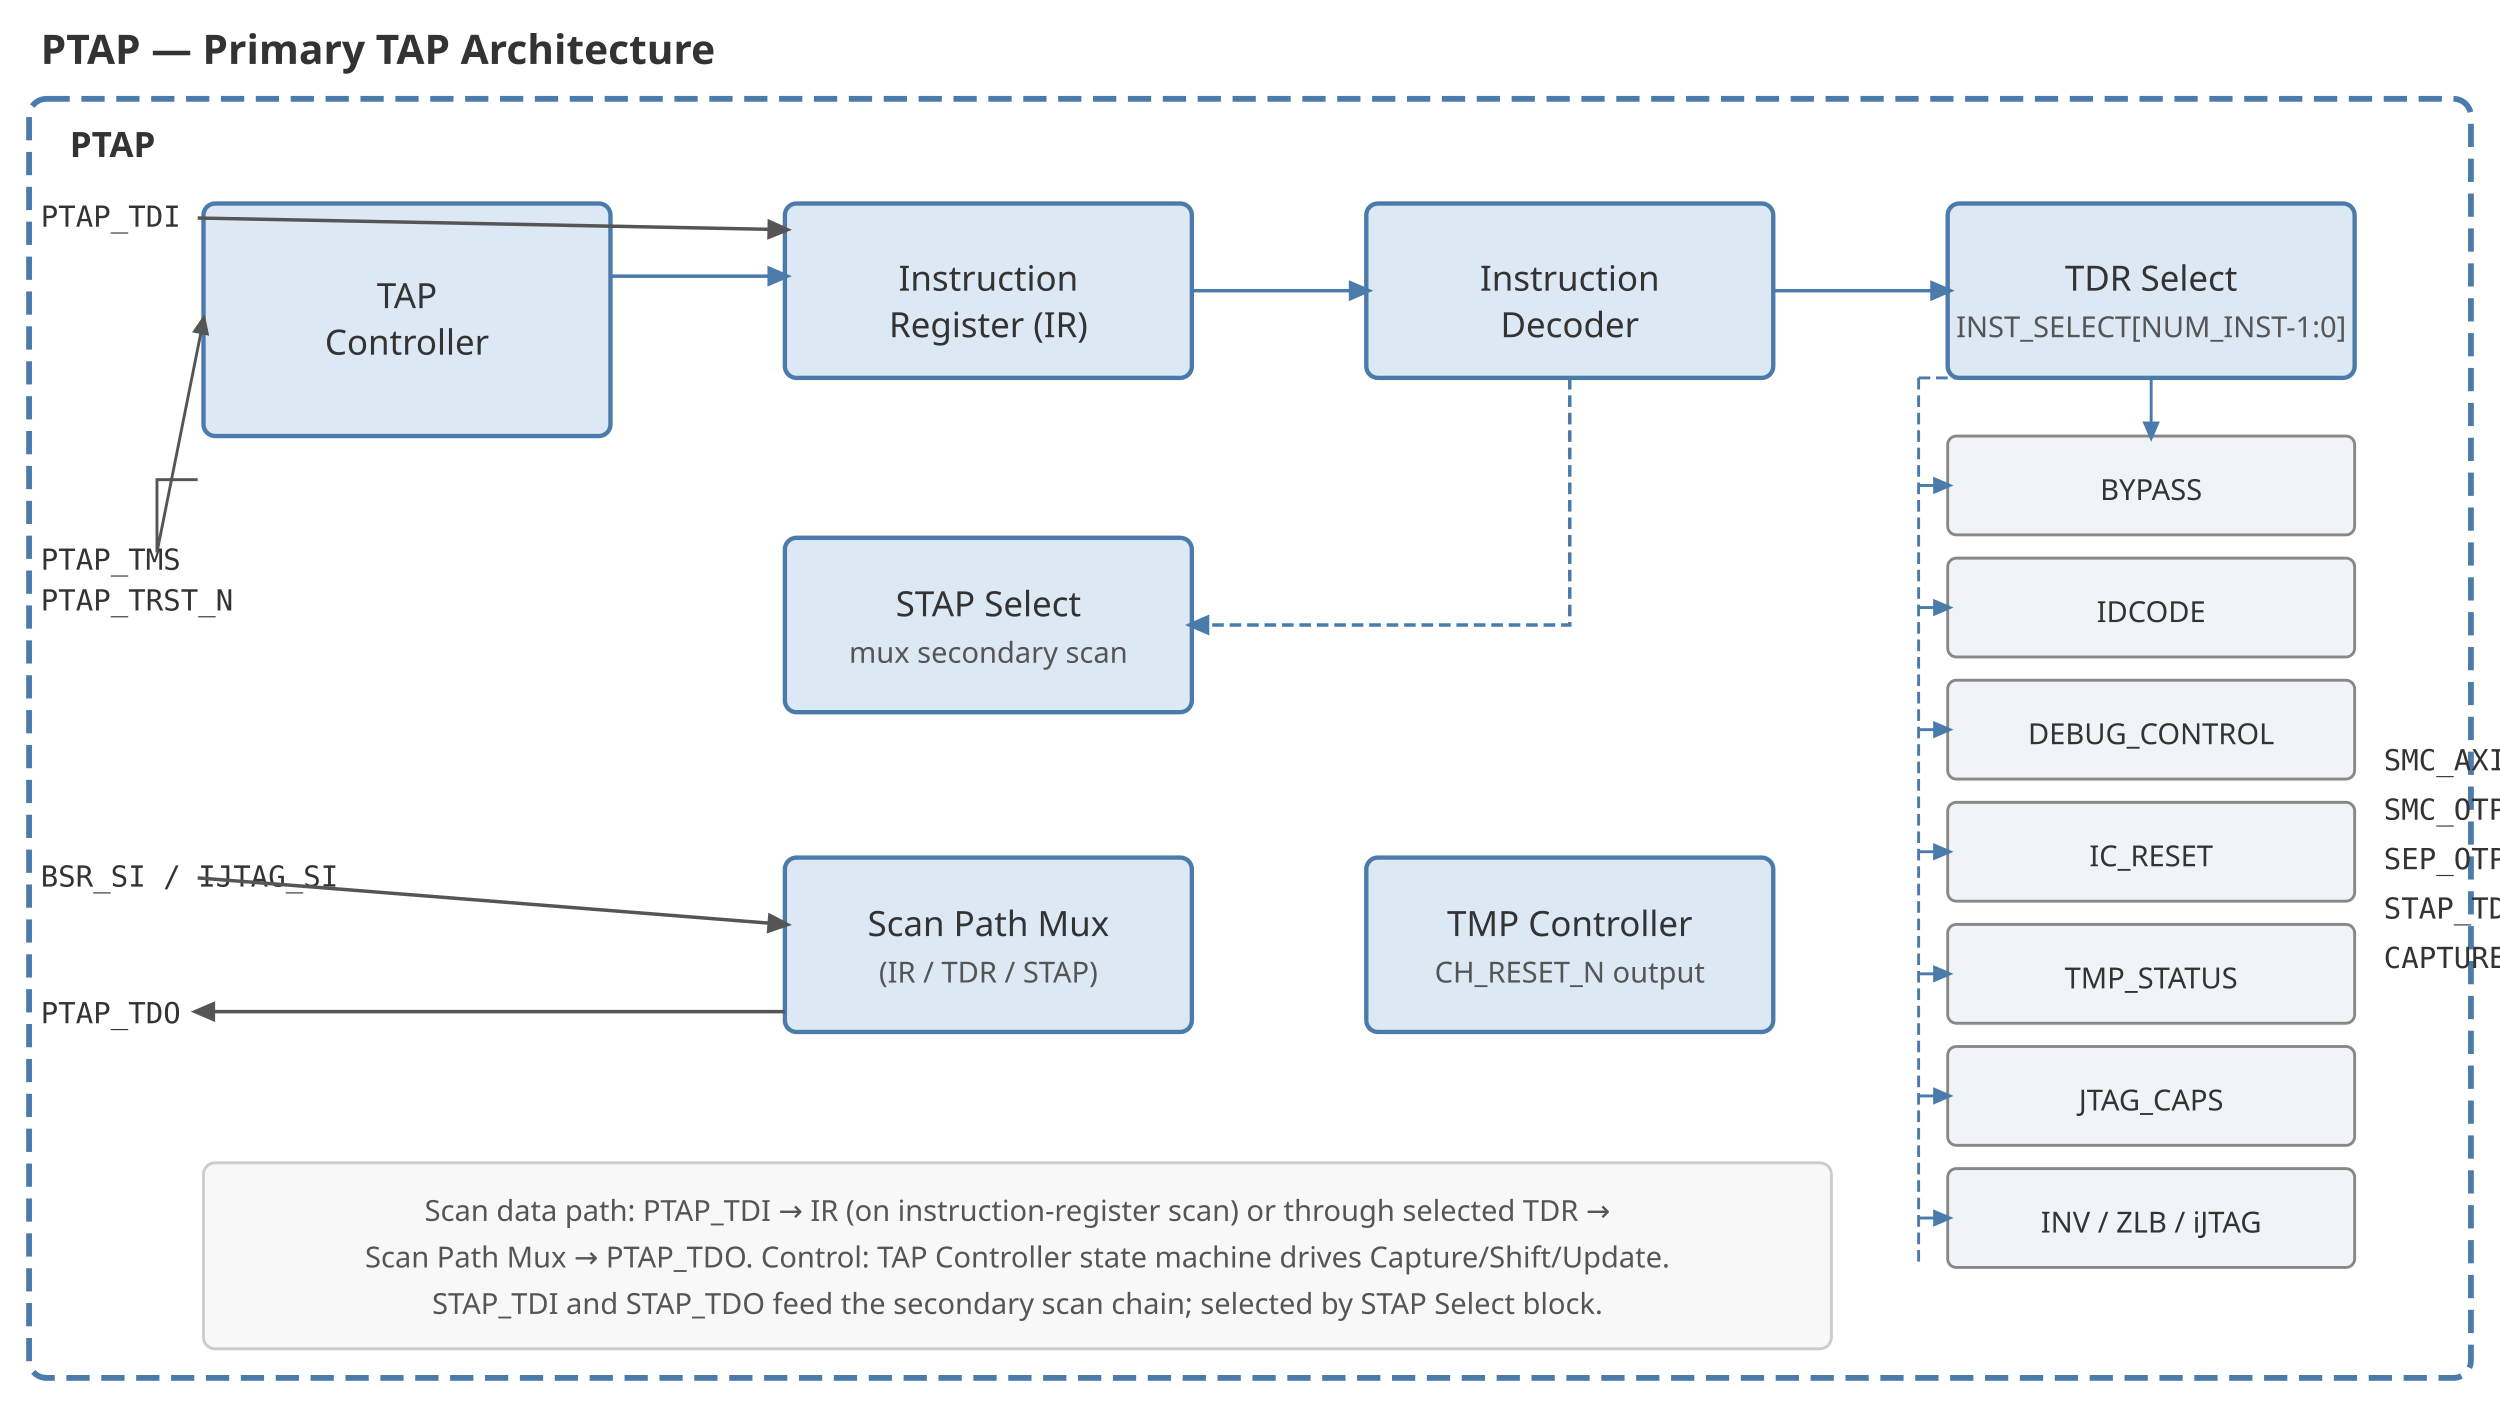
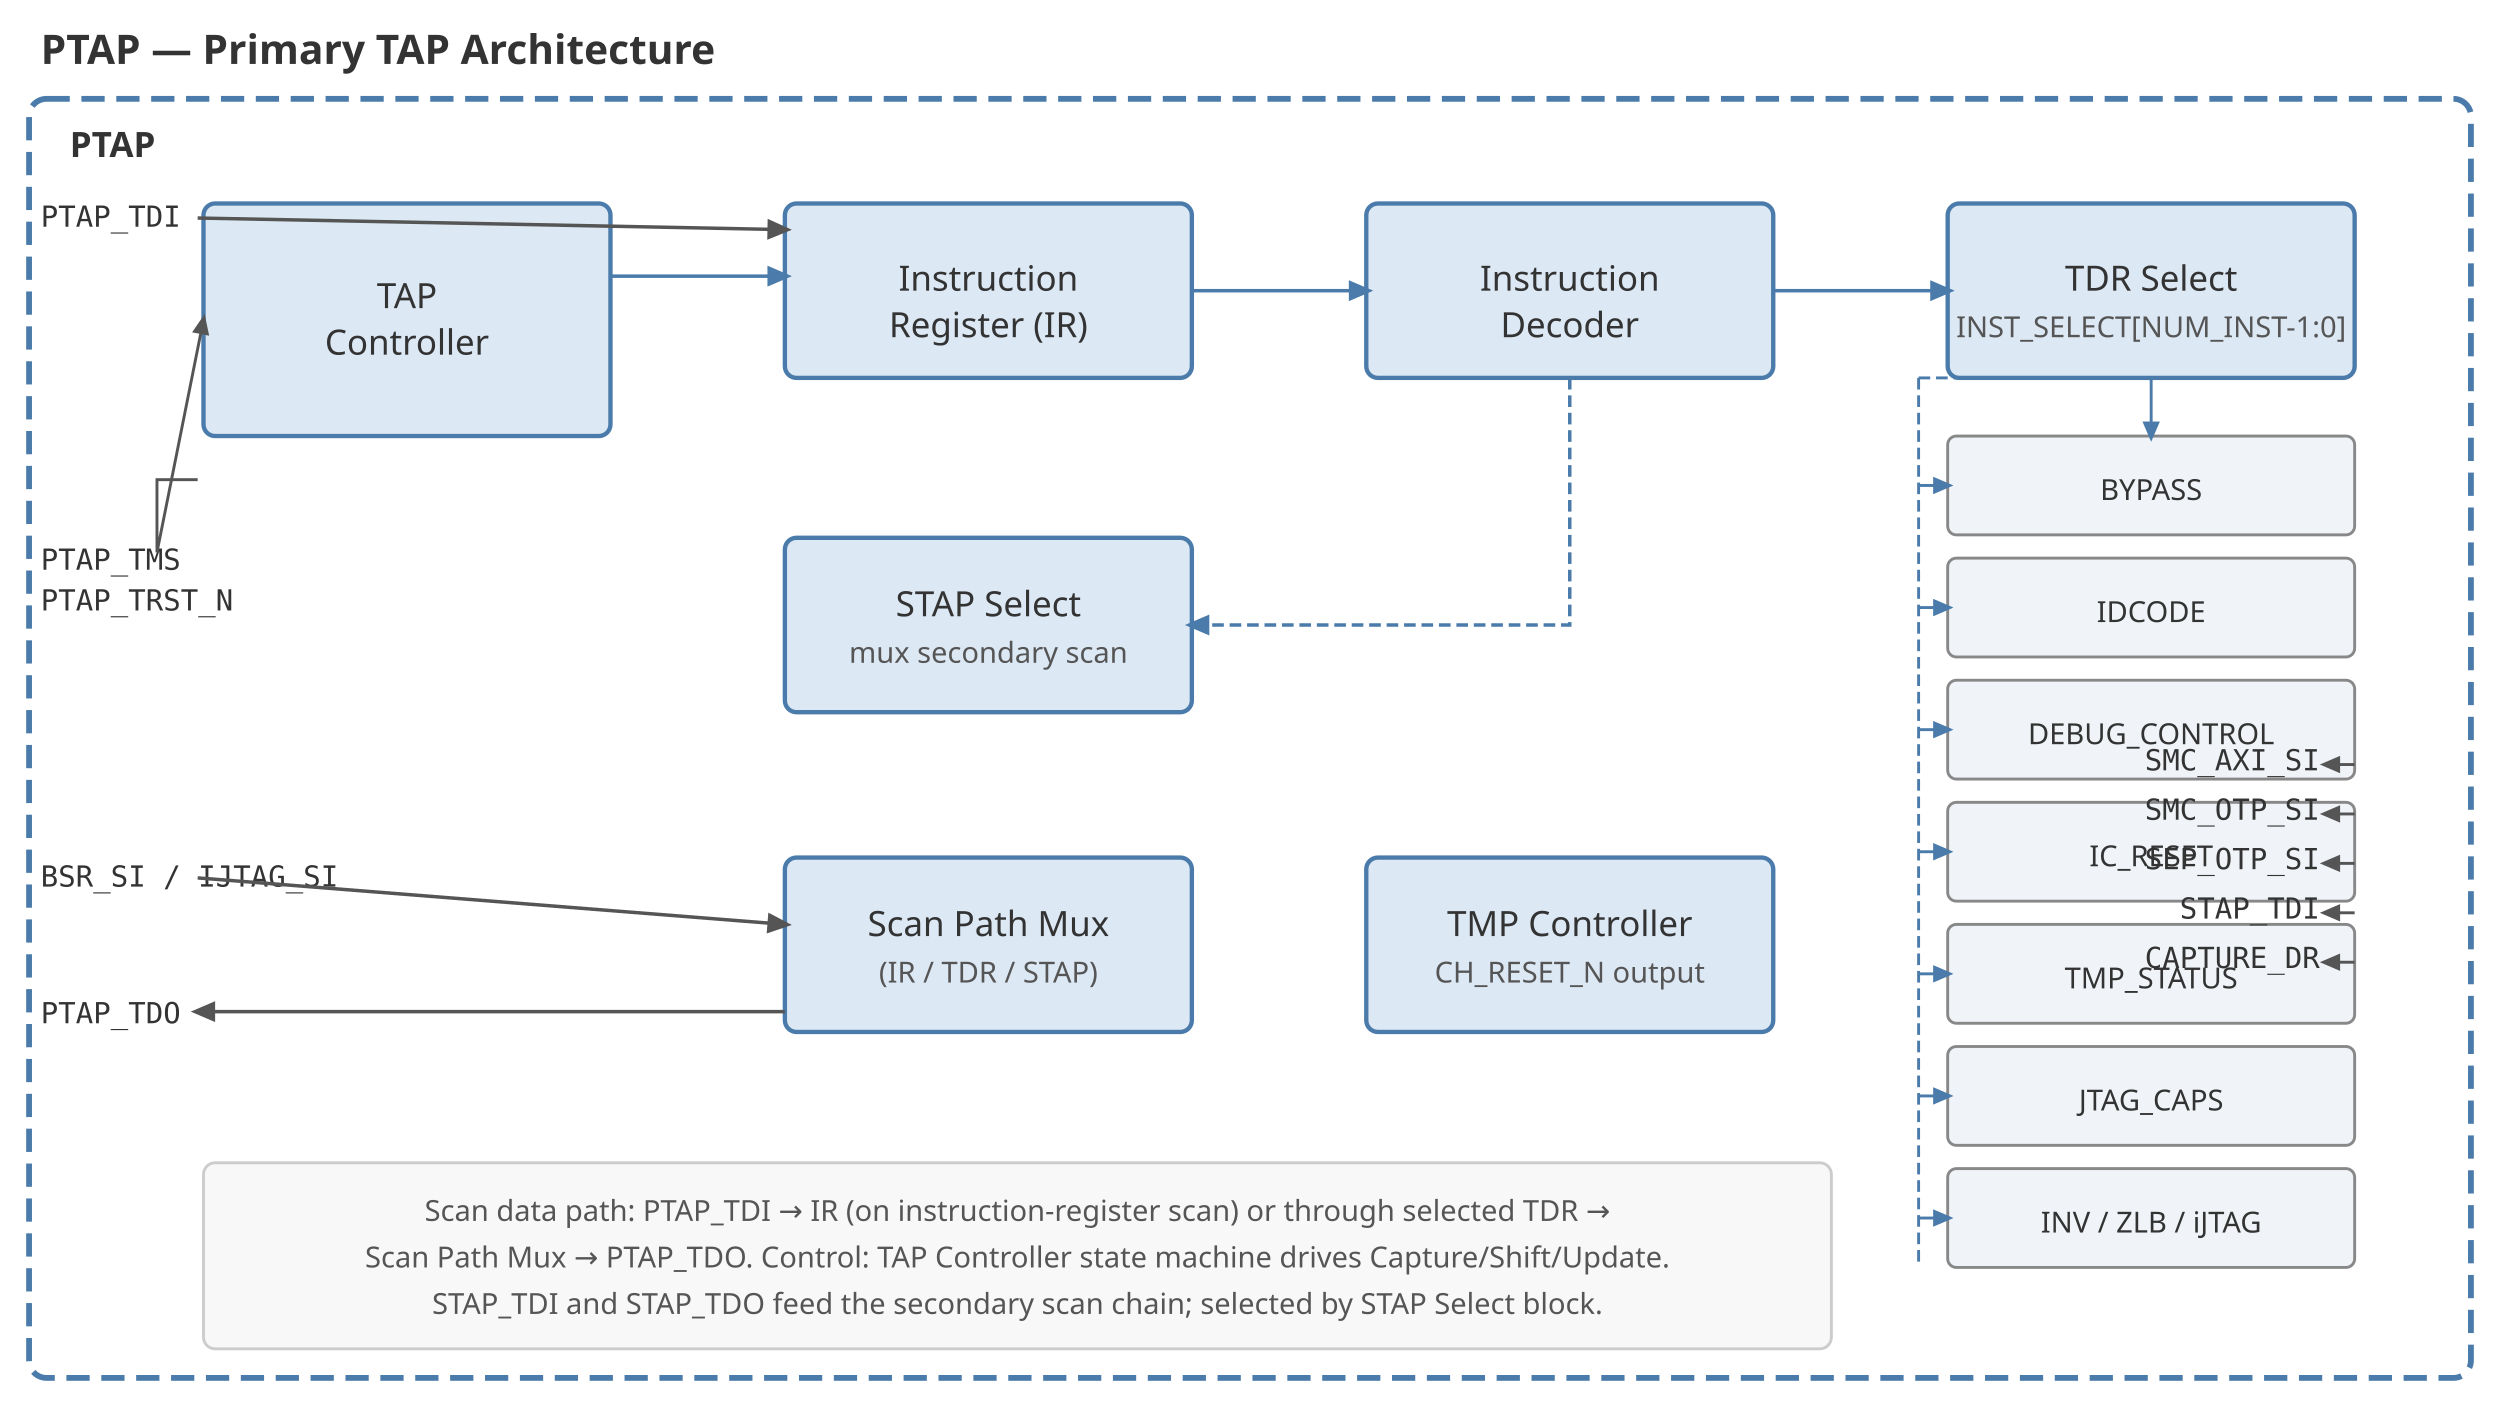
<svg xmlns="http://www.w3.org/2000/svg" version="1.1" width="860" height="490" viewBox="0 0 860 490">
  <defs>
    <style>
      text { font-family: sans-serif; fill: #333333; }
      .title  { font-size: 14px; font-weight: bold; }
      .label  { font-size: 12px; }
      .small  { font-size: 10px; fill: #555555; }
      .port   { font-size: 10px; font-family: monospace; fill: #333333; }
      .reg    { font-size: 10px; fill: #333333; }
    </style>
    <marker id="arr" markerWidth="7" markerHeight="7" refX="5" refY="3" orient="auto">
      <path d="M0,0 L0,6 L7,3 z" fill="#4a7baa" />
    </marker>
    <marker id="arr-g" markerWidth="7" markerHeight="7" refX="5" refY="3" orient="auto">
      <path d="M0,0 L0,6 L7,3 z" fill="#555555" />
    </marker>
  </defs>
  <text x="14" y="22" class="title">PTAP — Primary TAP Architecture</text>
  <rect x="10" y="34" width="840" height="440" rx="6" fill="none" stroke="#4a7baa" stroke-width="2" stroke-dasharray="8 4" />
  <text x="24" y="54" class="label" font-weight="bold" fill="#4a7baa">PTAP</text>
  <rect x="70" y="70" width="140" height="80" rx="4" fill="#dce8f4" stroke="#4a7baa" stroke-width="1.5" />
  <text x="140" y="106" class="label" text-anchor="middle">TAP</text>
  <text x="140" y="122" class="label" text-anchor="middle">Controller</text>
  <text x="14" y="196" class="port">PTAP_TMS</text>
  <text x="14" y="210" class="port">PTAP_TRST_N</text>
  <polyline points="68,165 54,165 54,190 70,110" fill="none" stroke="#555555" stroke-width="1" marker-end="url(#arr-g)" />
  <rect x="270" y="70" width="140" height="60" rx="4" fill="#dce8f4" stroke="#4a7baa" stroke-width="1.5" />
  <text x="340" y="100" class="label" text-anchor="middle">Instruction</text>
  <text x="340" y="116" class="label" text-anchor="middle">Register (IR)</text>
  <line x1="210" y1="95" x2="270" y2="95" stroke="#4a7baa" stroke-width="1.2" marker-end="url(#arr)" />
  <rect x="470" y="70" width="140" height="60" rx="4" fill="#dce8f4" stroke="#4a7baa" stroke-width="1.5" />
  <text x="540" y="100" class="label" text-anchor="middle">Instruction</text>
  <text x="540" y="116" class="label" text-anchor="middle">Decoder</text>
  <line x1="410" y1="100" x2="470" y2="100" stroke="#4a7baa" stroke-width="1.2" marker-end="url(#arr)" />
  <rect x="670" y="70" width="140" height="60" rx="4" fill="#dce8f4" stroke="#4a7baa" stroke-width="1.5" />
  <text x="740" y="100" class="label" text-anchor="middle">TDR Select</text>
  <text x="740" y="116" class="small" text-anchor="middle">INST_SELECT[NUM_INST-1:0]</text>
  <line x1="610" y1="100" x2="670" y2="100" stroke="#4a7baa" stroke-width="1.2" marker-end="url(#arr)" />
  <rect x="670" y="150" width="140" height="34" rx="3" fill="#f0f4f8" stroke="#888888" stroke-width="1" />
  <text x="740" y="172" class="reg" text-anchor="middle">BYPASS</text>
  <rect x="670" y="192" width="140" height="34" rx="3" fill="#f0f4f8" stroke="#888888" stroke-width="1" />
  <text x="740" y="214" class="reg" text-anchor="middle">IDCODE</text>
  <rect x="670" y="234" width="140" height="34" rx="3" fill="#f0f4f8" stroke="#888888" stroke-width="1" />
  <text x="740" y="256" class="reg" text-anchor="middle">DEBUG_CONTROL</text>
  <rect x="670" y="276" width="140" height="34" rx="3" fill="#f0f4f8" stroke="#888888" stroke-width="1" />
  <text x="740" y="298" class="reg" text-anchor="middle">IC_RESET</text>
  <rect x="670" y="318" width="140" height="34" rx="3" fill="#f0f4f8" stroke="#888888" stroke-width="1" />
  <text x="740" y="340" class="reg" text-anchor="middle">TMP_STATUS</text>
  <rect x="670" y="360" width="140" height="34" rx="3" fill="#f0f4f8" stroke="#888888" stroke-width="1" />
  <text x="740" y="382" class="reg" text-anchor="middle">JTAG_CAPS</text>
  <rect x="670" y="402" width="140" height="34" rx="3" fill="#f0f4f8" stroke="#888888" stroke-width="1" />
  <text x="740" y="424" class="reg" text-anchor="middle">INV / ZLB / iJTAG</text>
  <line x1="660" y1="130" x2="660" y2="436" stroke="#4a7baa" stroke-width="1" stroke-dasharray="4 2" />
  <line x1="660" y1="167" x2="670" y2="167" stroke="#4a7baa" stroke-width="1" marker-end="url(#arr)" />
  <line x1="660" y1="209" x2="670" y2="209" stroke="#4a7baa" stroke-width="1" marker-end="url(#arr)" />
  <line x1="660" y1="251" x2="670" y2="251" stroke="#4a7baa" stroke-width="1" marker-end="url(#arr)" />
  <line x1="660" y1="293" x2="670" y2="293" stroke="#4a7baa" stroke-width="1" marker-end="url(#arr)" />
  <line x1="660" y1="335" x2="670" y2="335" stroke="#4a7baa" stroke-width="1" marker-end="url(#arr)" />
  <line x1="660" y1="377" x2="670" y2="377" stroke="#4a7baa" stroke-width="1" marker-end="url(#arr)" />
  <line x1="660" y1="419" x2="670" y2="419" stroke="#4a7baa" stroke-width="1" marker-end="url(#arr)" />
  <line x1="660" y1="130" x2="740" y2="130" stroke="#4a7baa" stroke-width="1" stroke-dasharray="4 2" />
  <line x1="740" y1="130" x2="740" y2="150" stroke="#4a7baa" stroke-width="1" marker-end="url(#arr)" />
  <rect x="270" y="185" width="140" height="60" rx="4" fill="#dce8f4" stroke="#4a7baa" stroke-width="1.5" />
  <text x="340" y="212" class="label" text-anchor="middle">STAP Select</text>
  <text x="340" y="228" class="small" text-anchor="middle">mux secondary scan</text>
  <polyline points="540,130 540,215 410,215" fill="none" stroke="#4a7baa" stroke-width="1.2" stroke-dasharray="4 2" marker-end="url(#arr)" />
  <rect x="270" y="295" width="140" height="60" rx="4" fill="#dce8f4" stroke="#4a7baa" stroke-width="1.5" />
  <text x="340" y="322" class="label" text-anchor="middle">Scan Path Mux</text>
  <text x="340" y="338" class="small" text-anchor="middle">(IR / TDR / STAP)</text>
  <rect x="470" y="295" width="140" height="60" rx="4" fill="#dce8f4" stroke="#4a7baa" stroke-width="1.5" />
  <text x="540" y="322" class="label" text-anchor="middle">TMP Controller</text>
  <text x="540" y="338" class="small" text-anchor="middle">CH_RESET_N output</text>
  <text x="14" y="78" class="port">PTAP_TDI</text>
  <line x1="68" y1="75" x2="270" y2="79" stroke="#555555" stroke-width="1.2" marker-end="url(#arr-g)" />
  <text x="14" y="305" class="port">BSR_SI / IJTAG_SI</text>
  <line x1="68" y1="302" x2="270" y2="318" stroke="#555555" stroke-width="1.2" marker-end="url(#arr-g)" />
  <text x="14" y="352" class="port">PTAP_TDO</text>
  <line x1="270" y1="348" x2="68" y2="348" stroke="#555555" stroke-width="1.2" marker-end="url(#arr-g)" />
-   <text x="820" y="265" class="port" text-anchor="start">SMC_AXI_SI</text>
-   <text x="820" y="282" class="port" text-anchor="start">SMC_OTP_SI</text>
-   <text x="820" y="299" class="port" text-anchor="start">SEP_OTP_SI</text>
-   <text x="820" y="316" class="port" text-anchor="start">STAP_TDI</text>
-   <text x="820" y="333" class="port" text-anchor="start">CAPTURE_DR</text>
+   <text x="798" y="265" class="port" text-anchor="end">SMC_AXI_SI</text>
+   <text x="798" y="282" class="port" text-anchor="end">SMC_OTP_SI</text>
+   <text x="798" y="299" class="port" text-anchor="end">SEP_OTP_SI</text>
+   <text x="798" y="316" class="port" text-anchor="end">STAP_TDI</text>
+   <text x="798" y="333" class="port" text-anchor="end">CAPTURE_DR</text>
+   <line x1="810" y1="263" x2="800" y2="263" stroke="#555555" stroke-width="1" marker-end="url(#arr-g)" />
+   <line x1="810" y1="280" x2="800" y2="280" stroke="#555555" stroke-width="1" marker-end="url(#arr-g)" />
+   <line x1="810" y1="297" x2="800" y2="297" stroke="#555555" stroke-width="1" marker-end="url(#arr-g)" />
+   <line x1="810" y1="314" x2="800" y2="314" stroke="#555555" stroke-width="1" marker-end="url(#arr-g)" />
+   <line x1="810" y1="331" x2="800" y2="331" stroke="#555555" stroke-width="1" marker-end="url(#arr-g)" />
  <rect x="70" y="400" width="560" height="64" rx="4" fill="#f8f8f8" stroke="#cccccc" stroke-width="1" />
  <text x="350" y="420" class="small" text-anchor="middle">
    Scan data path: PTAP_TDI → IR (on instruction-register scan) or through selected TDR →
  </text>
  <text x="350" y="436" class="small" text-anchor="middle">
    Scan Path Mux → PTAP_TDO.  Control: TAP Controller state machine drives Capture/Shift/Update.
  </text>
  <text x="350" y="452" class="small" text-anchor="middle">
    STAP_TDI and STAP_TDO feed the secondary scan chain; selected by STAP Select block.
  </text>
</svg>
